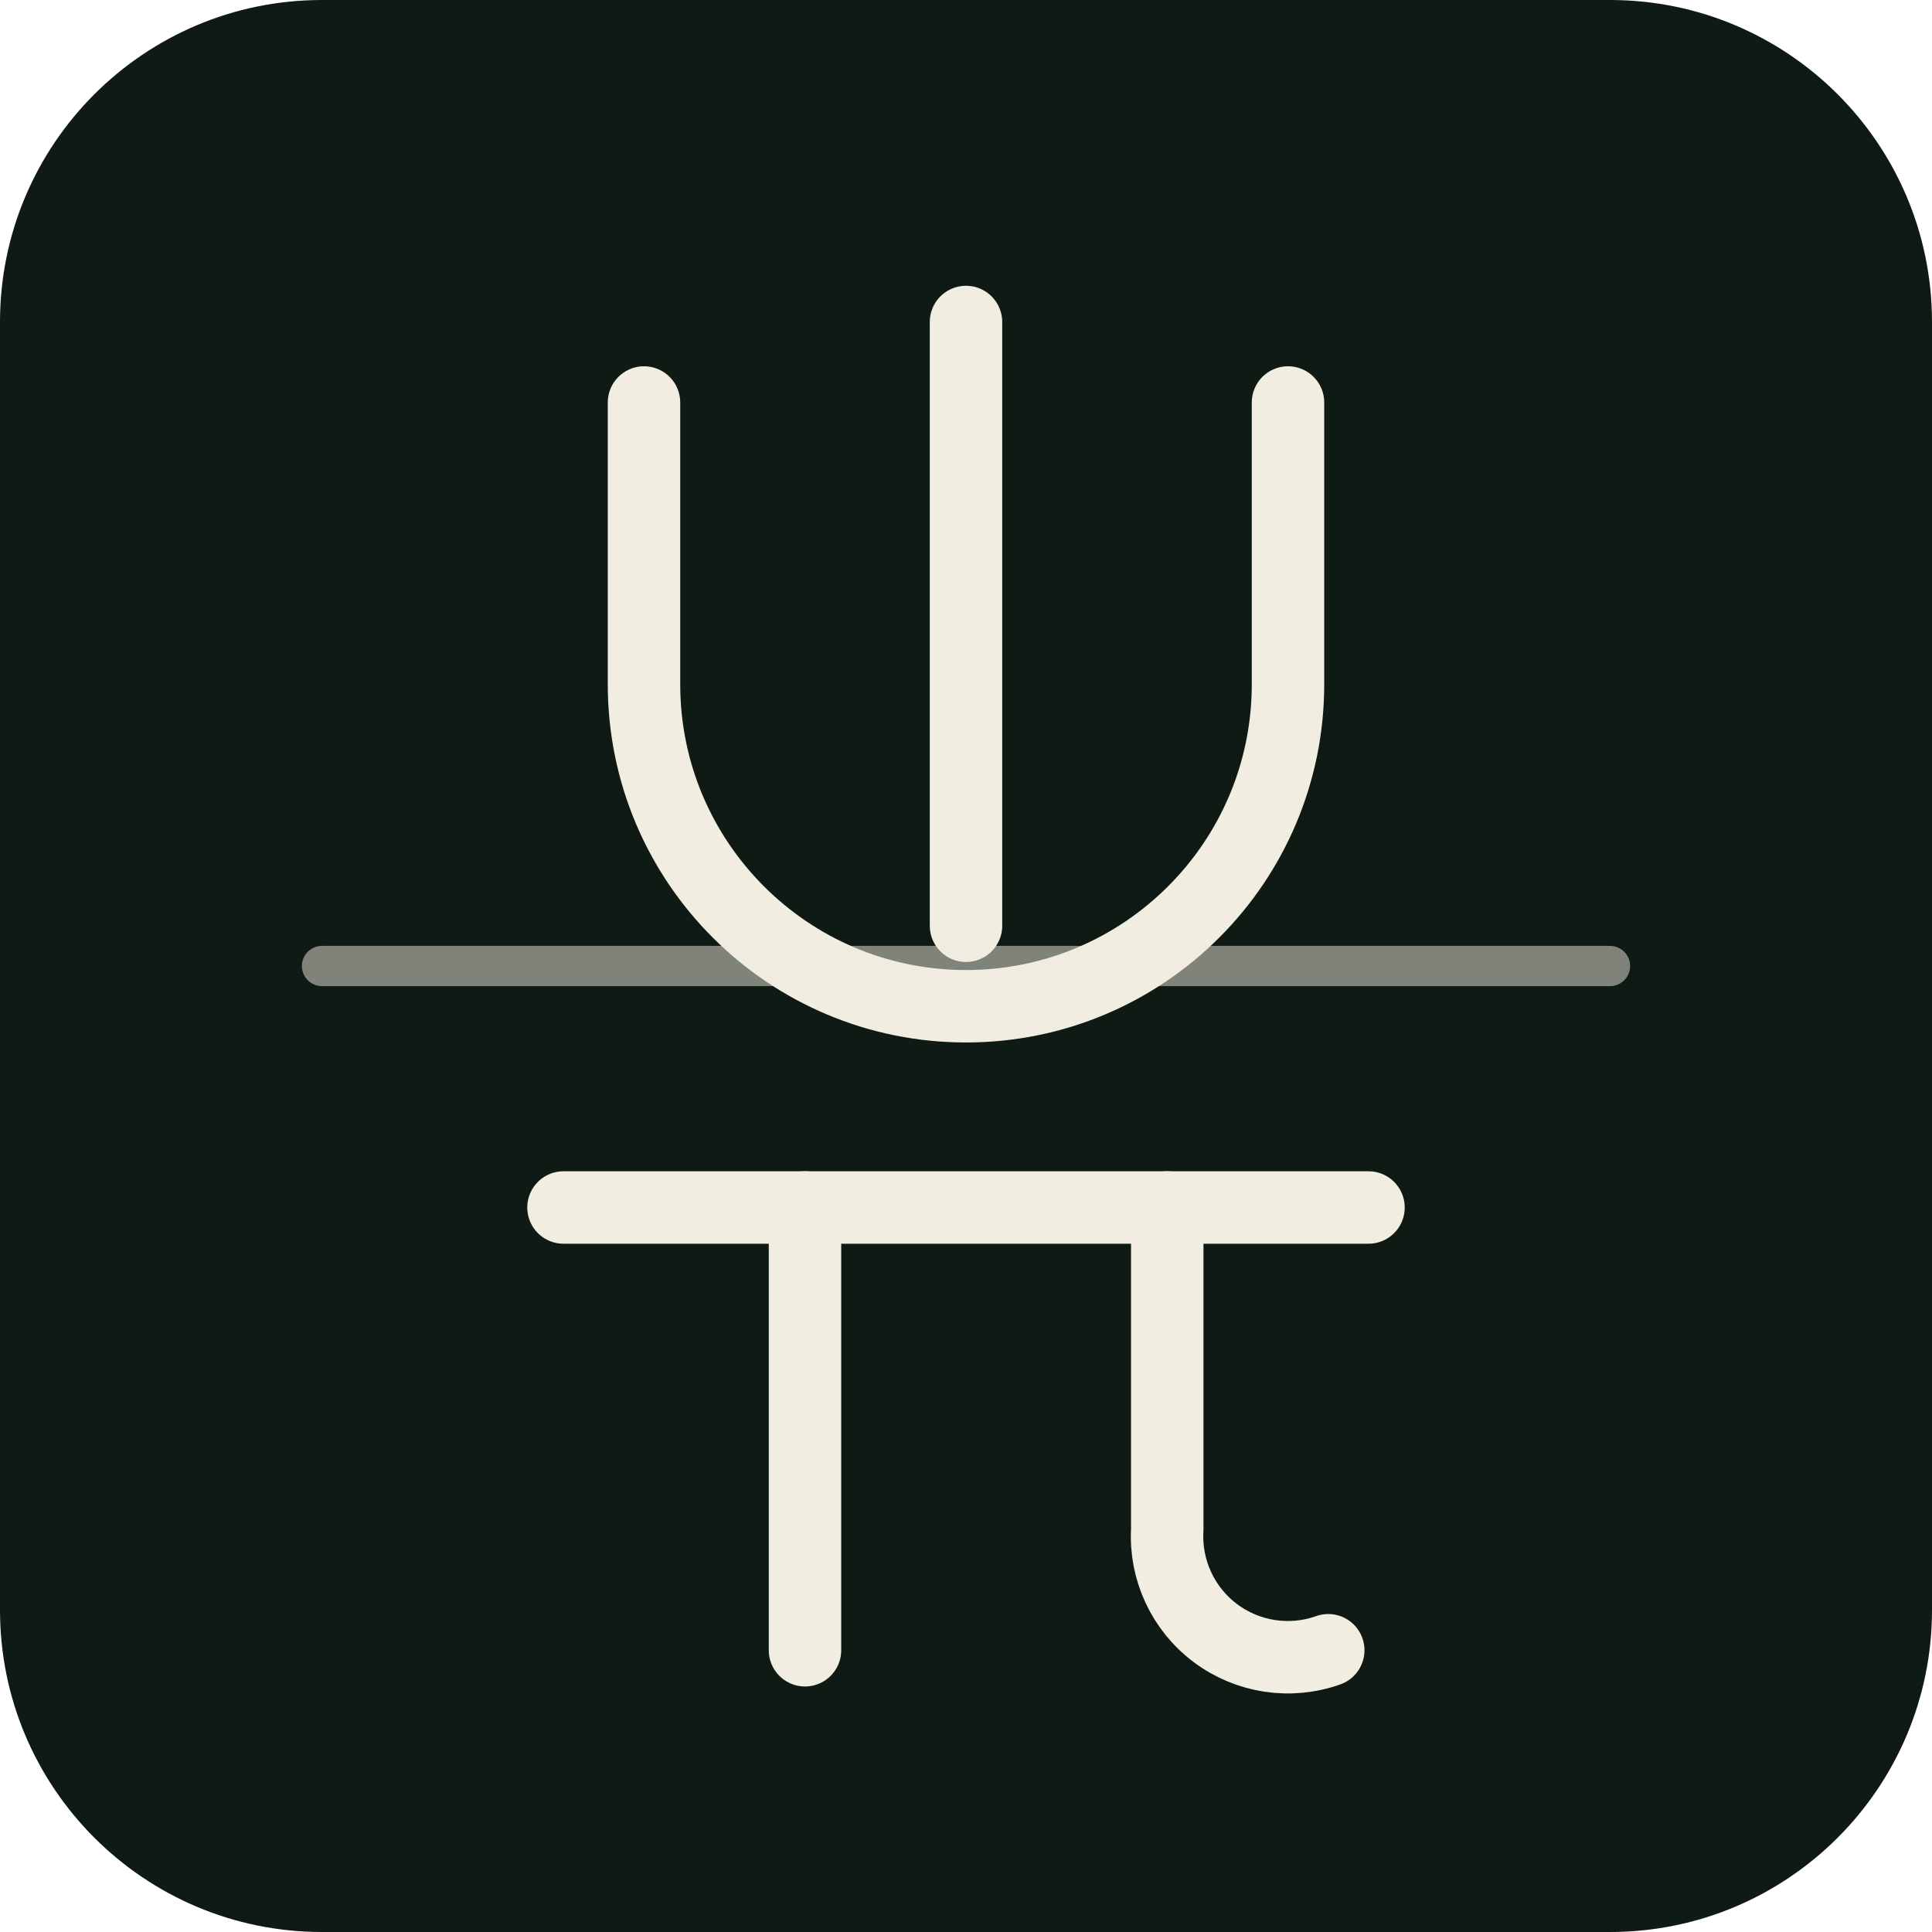
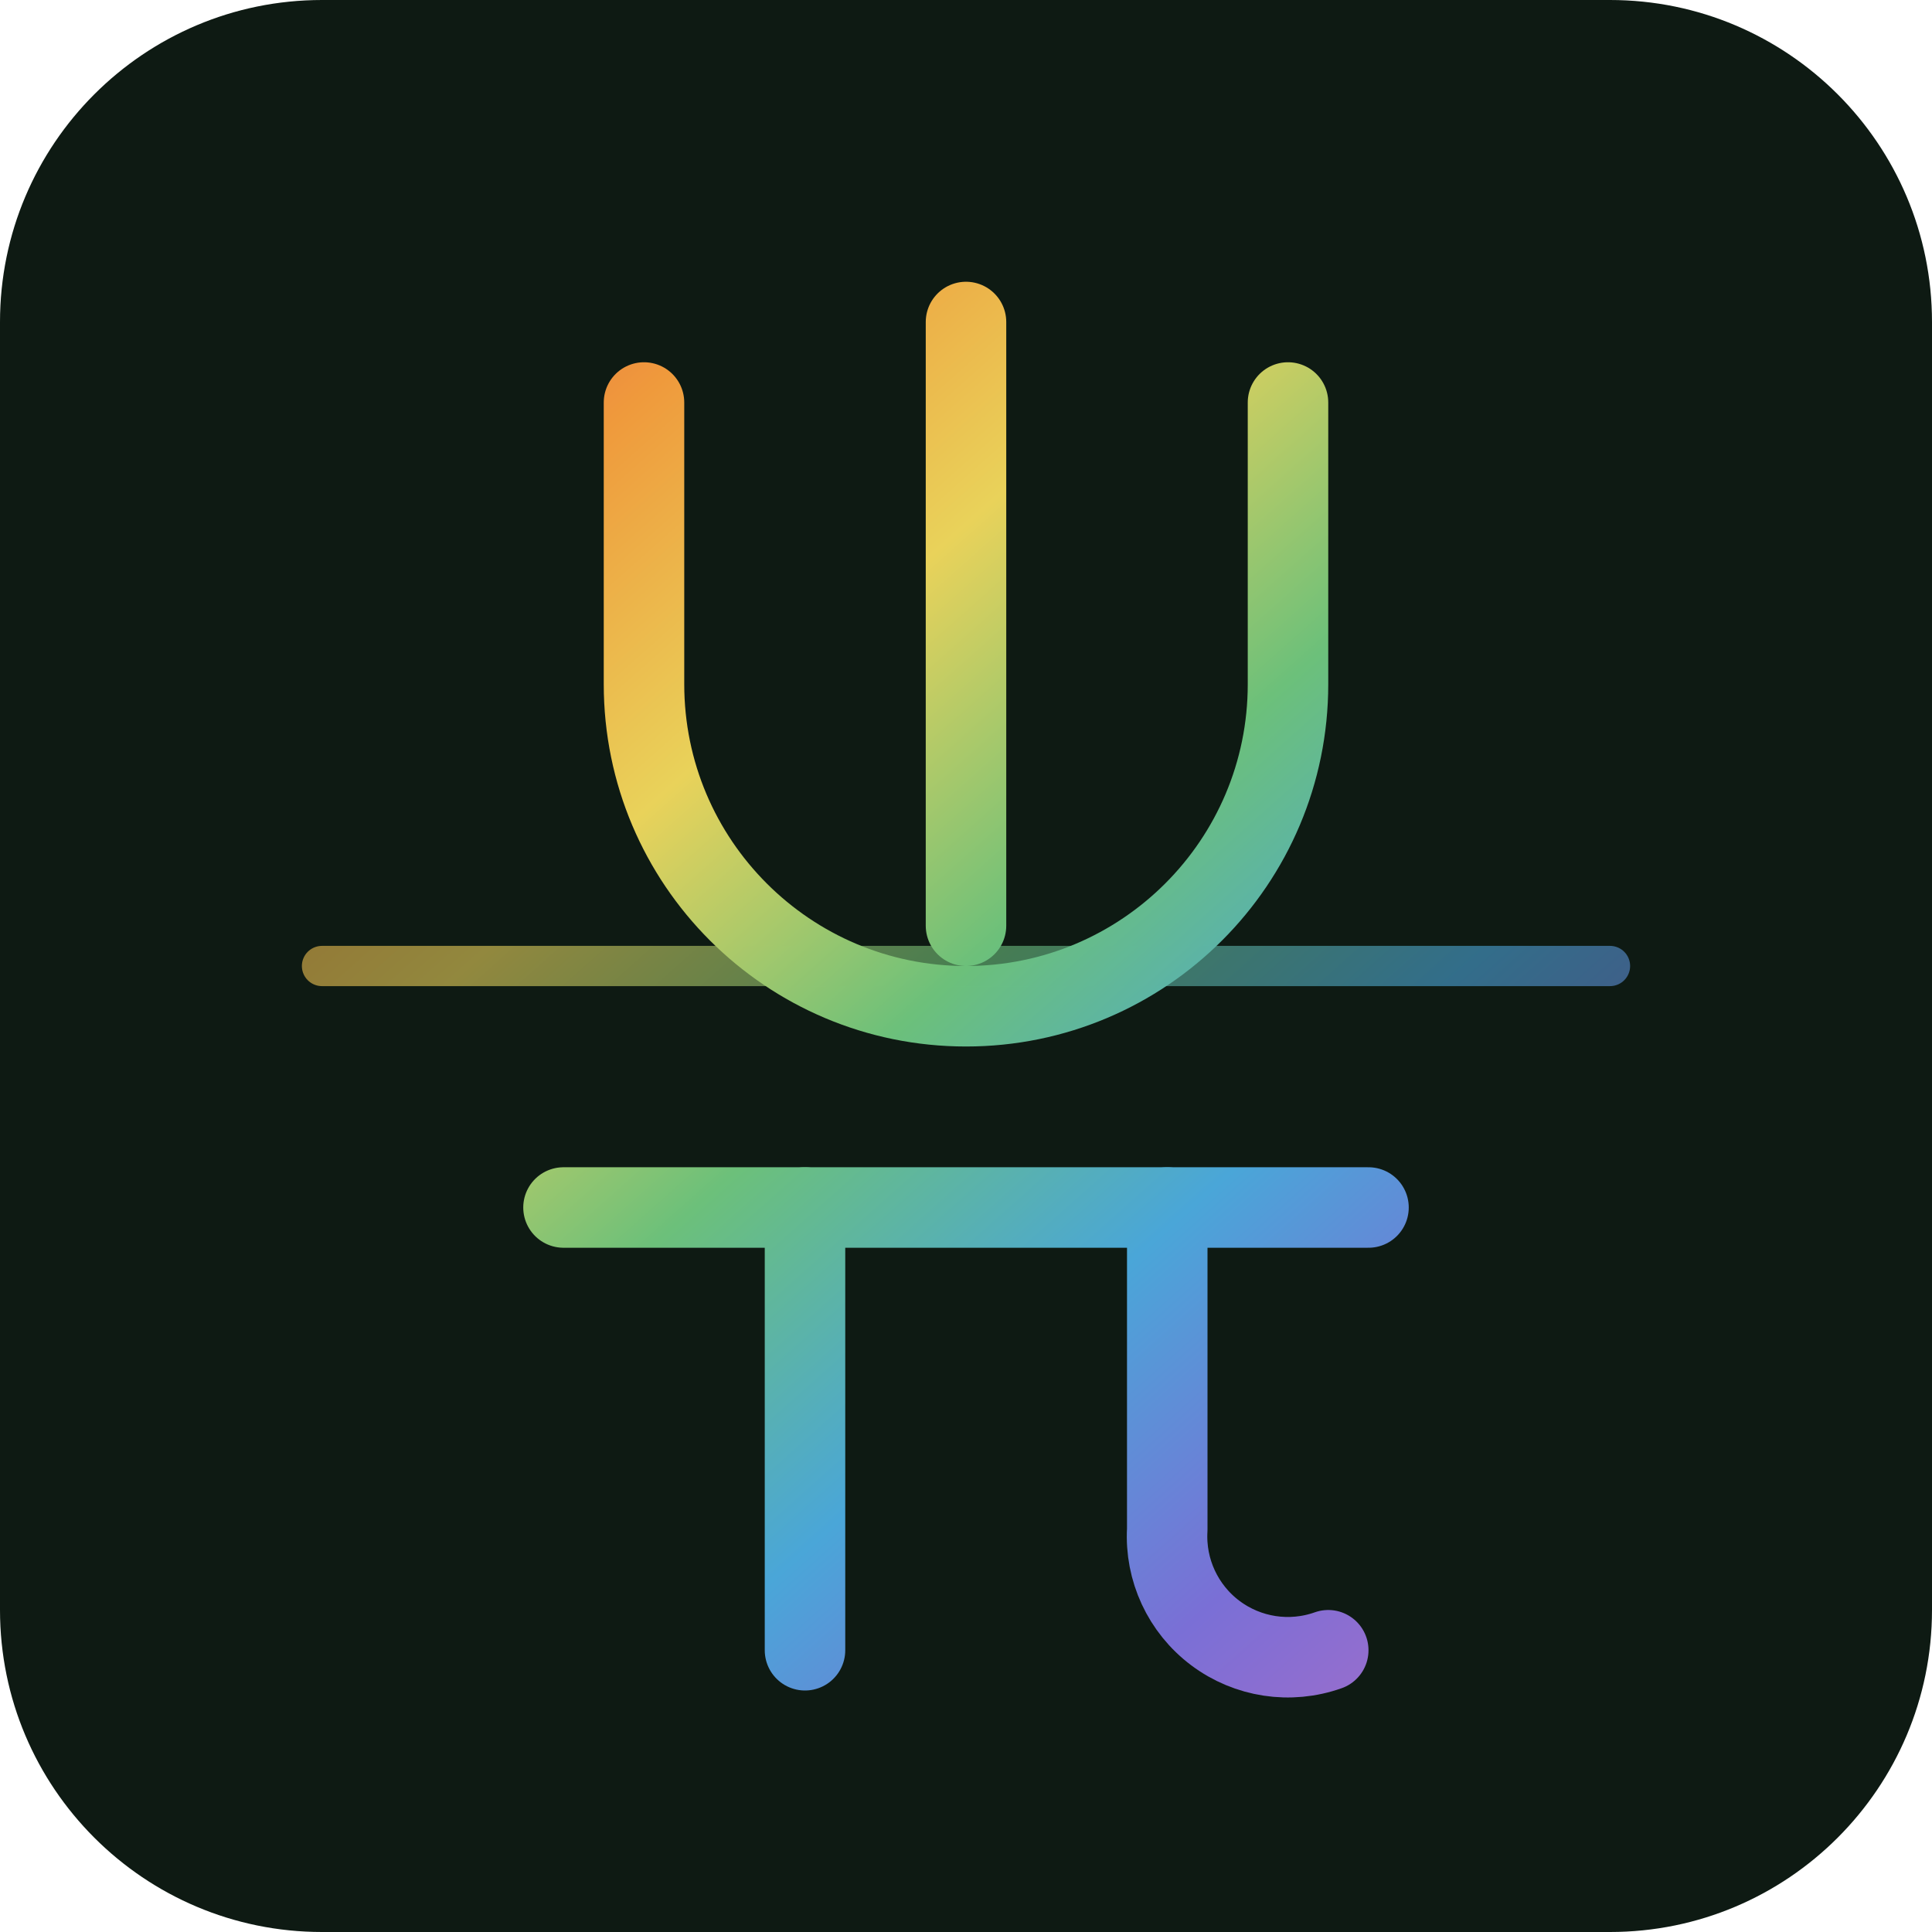
<svg xmlns="http://www.w3.org/2000/svg" viewBox="0 0 48 48" width="48" height="48">
+   <defs>
+     <linearGradient id="r" x1="8" y1="6" x2="40" y2="42" gradientUnits="userSpaceOnUse">
+       <stop offset="0" stop-color="#e8574a" />
+       <stop offset="0.17" stop-color="#ef9a3c" />
+       <stop offset="0.33" stop-color="#e9d25a" />
+       <stop offset="0.5" stop-color="#6cc07a" />
+       <stop offset="0.67" stop-color="#4aa6d8" />
+       <stop offset="0.83" stop-color="#7a6fd6" />
+       <stop offset="1" stop-color="#b06cc6" />
+     </linearGradient>
+   </defs>
  <rect width="48" height="48" rx="8" fill="#0e1a13" />
-   <g stroke="#f1ede1" fill="none" stroke-linecap="round" stroke-linejoin="round">
-     <path d="M16 10v7a8 8 0 0 0 16 0v-7" stroke-width="1.8" />
-     <path d="M24 8v15" stroke-width="1.8" />
-     <path d="M8 24h32" stroke-width="1" stroke-opacity="0.5" />
-     <path d="M14 30h20" stroke-width="1.8" />
-     <path d="M20 30v11" stroke-width="1.8" />
-     <path d="M29 30v8a3 3 0 0 0 4 3" stroke-width="1.8" />
+   <g stroke="url(#r)" fill="none" stroke-linecap="round" stroke-linejoin="round">
+     <path d="M16 10v7a8 8 0 0 0 16 0v-7" stroke-width="2" />
+     <path d="M24 8v15" stroke-width="2" />
+     <path d="M8 24h32" stroke-width="1" stroke-opacity="0.6" />
+     <path d="M14 30h20" stroke-width="2" />
+     <path d="M20 30v11" stroke-width="2" />
+     <path d="M29 30v8a3 3 0 0 0 4 3" stroke-width="2" />
  </g>
</svg>
